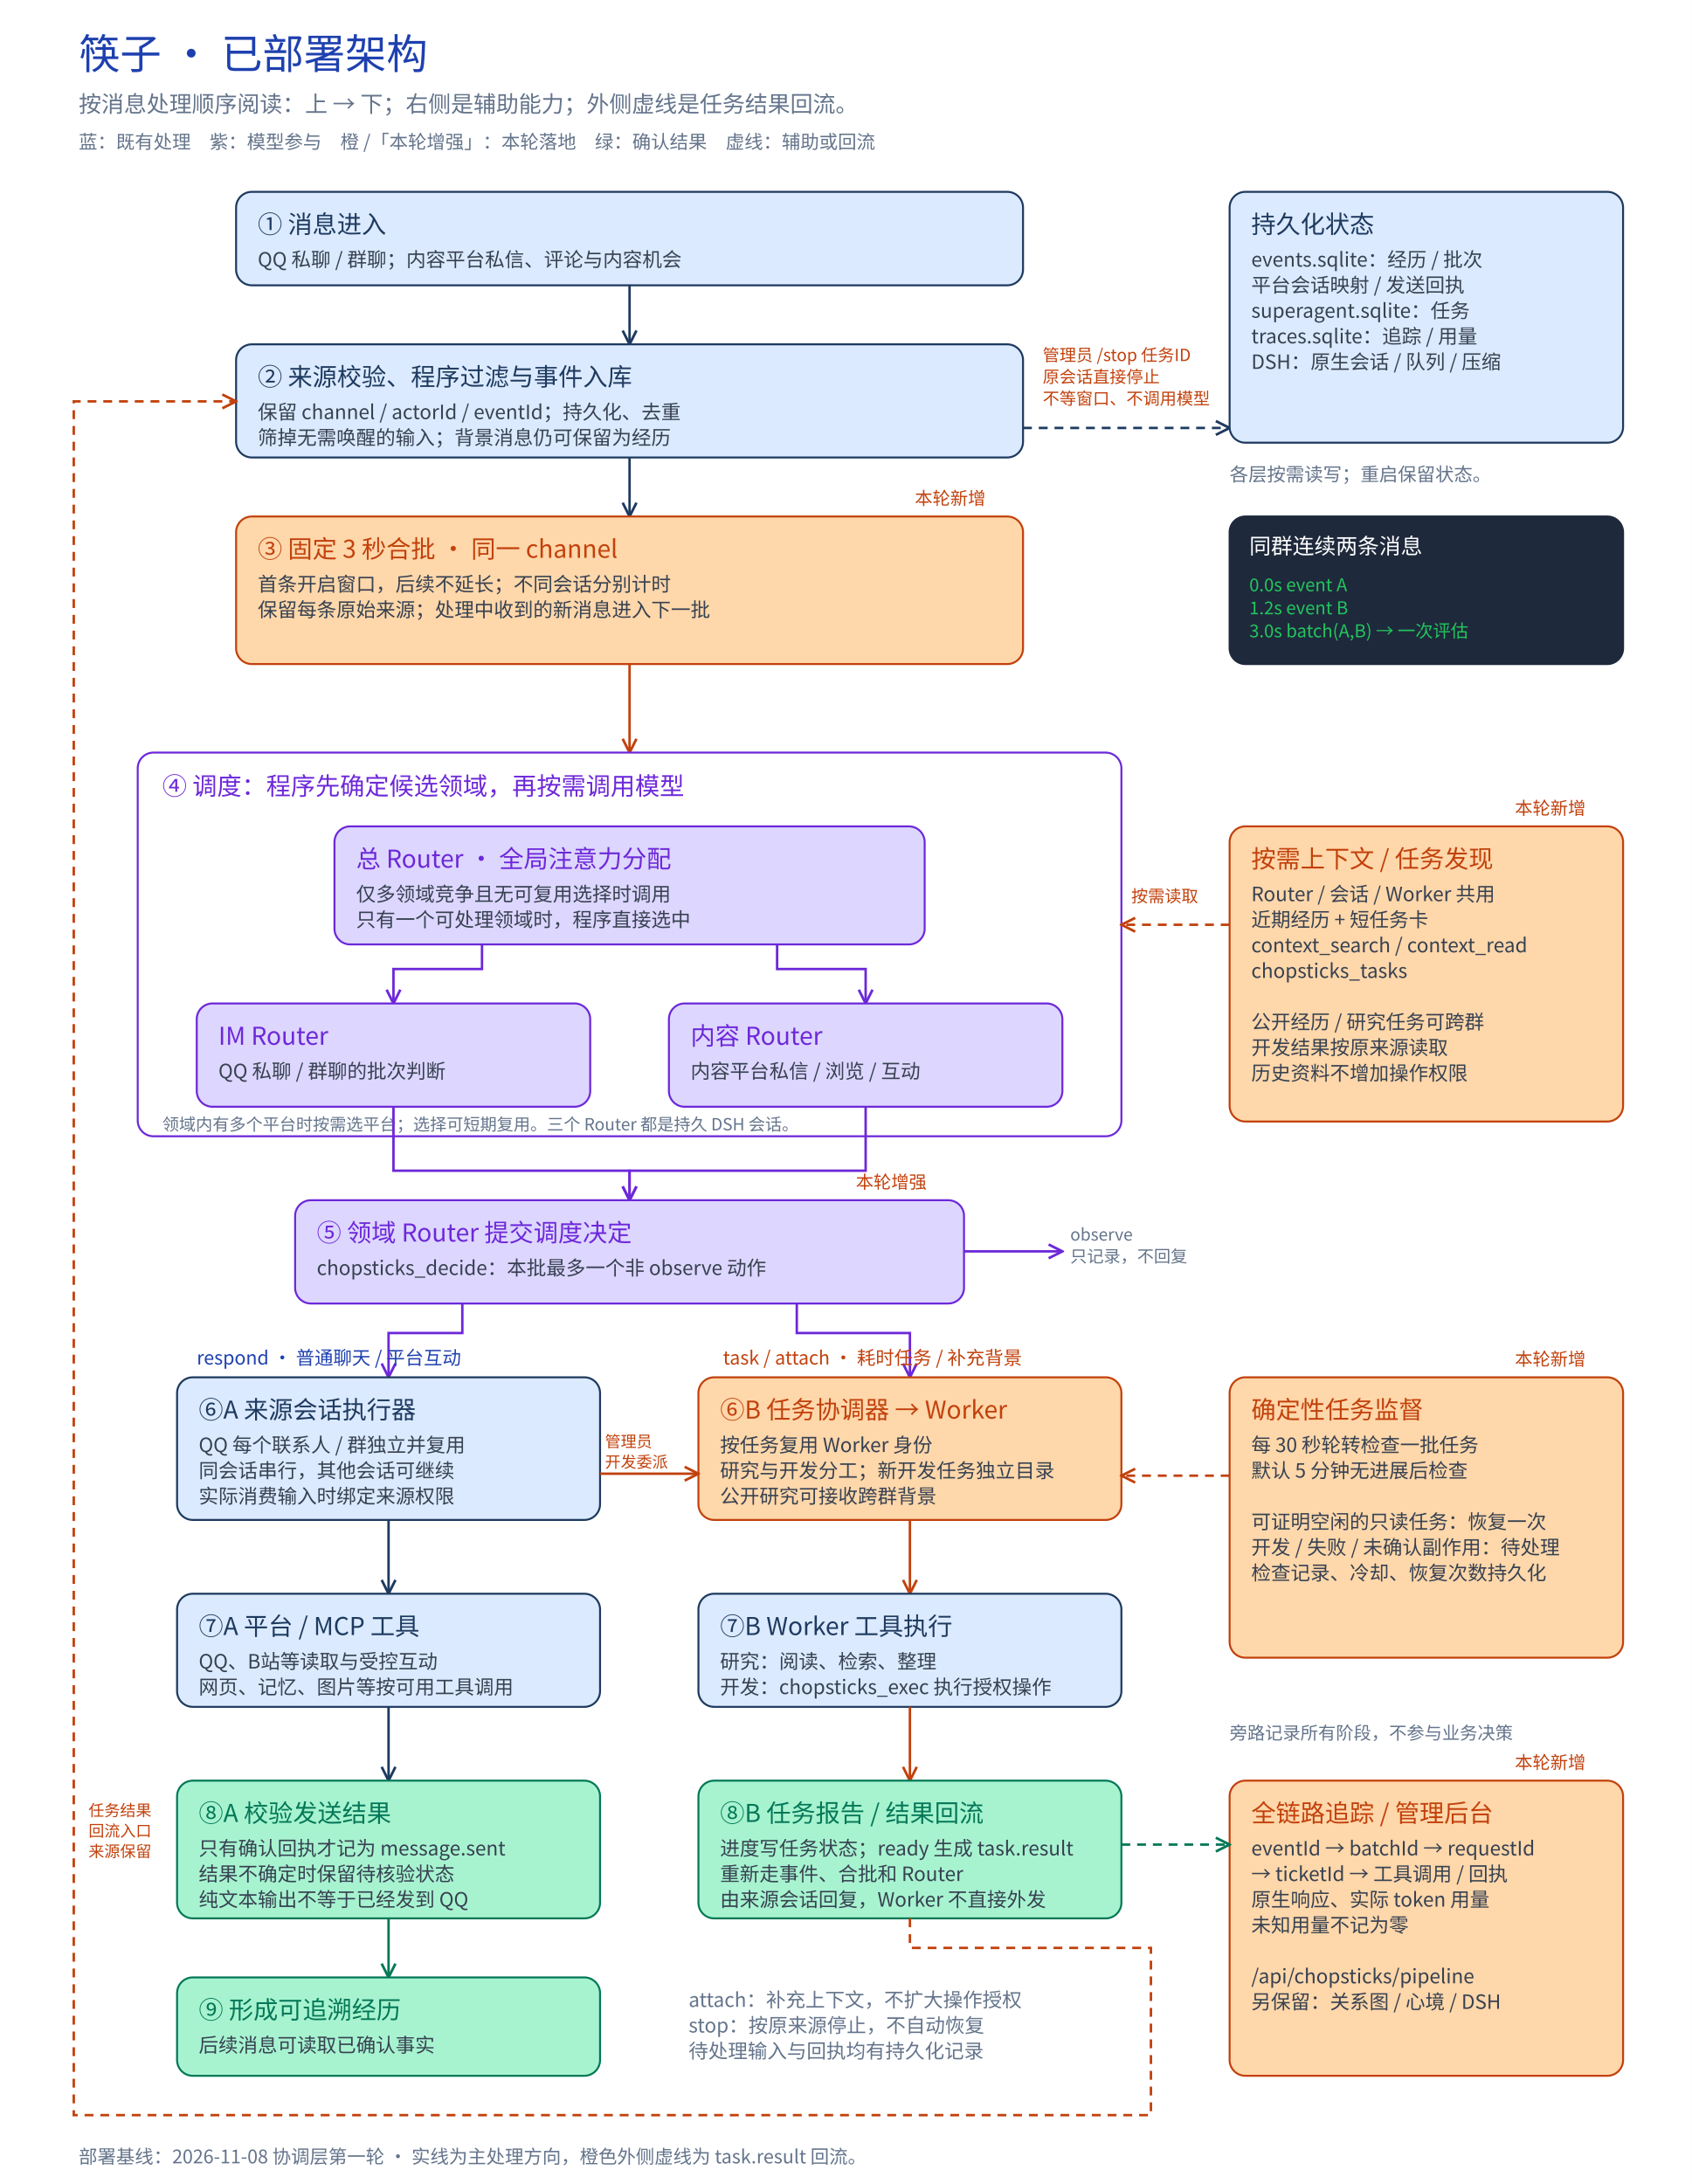
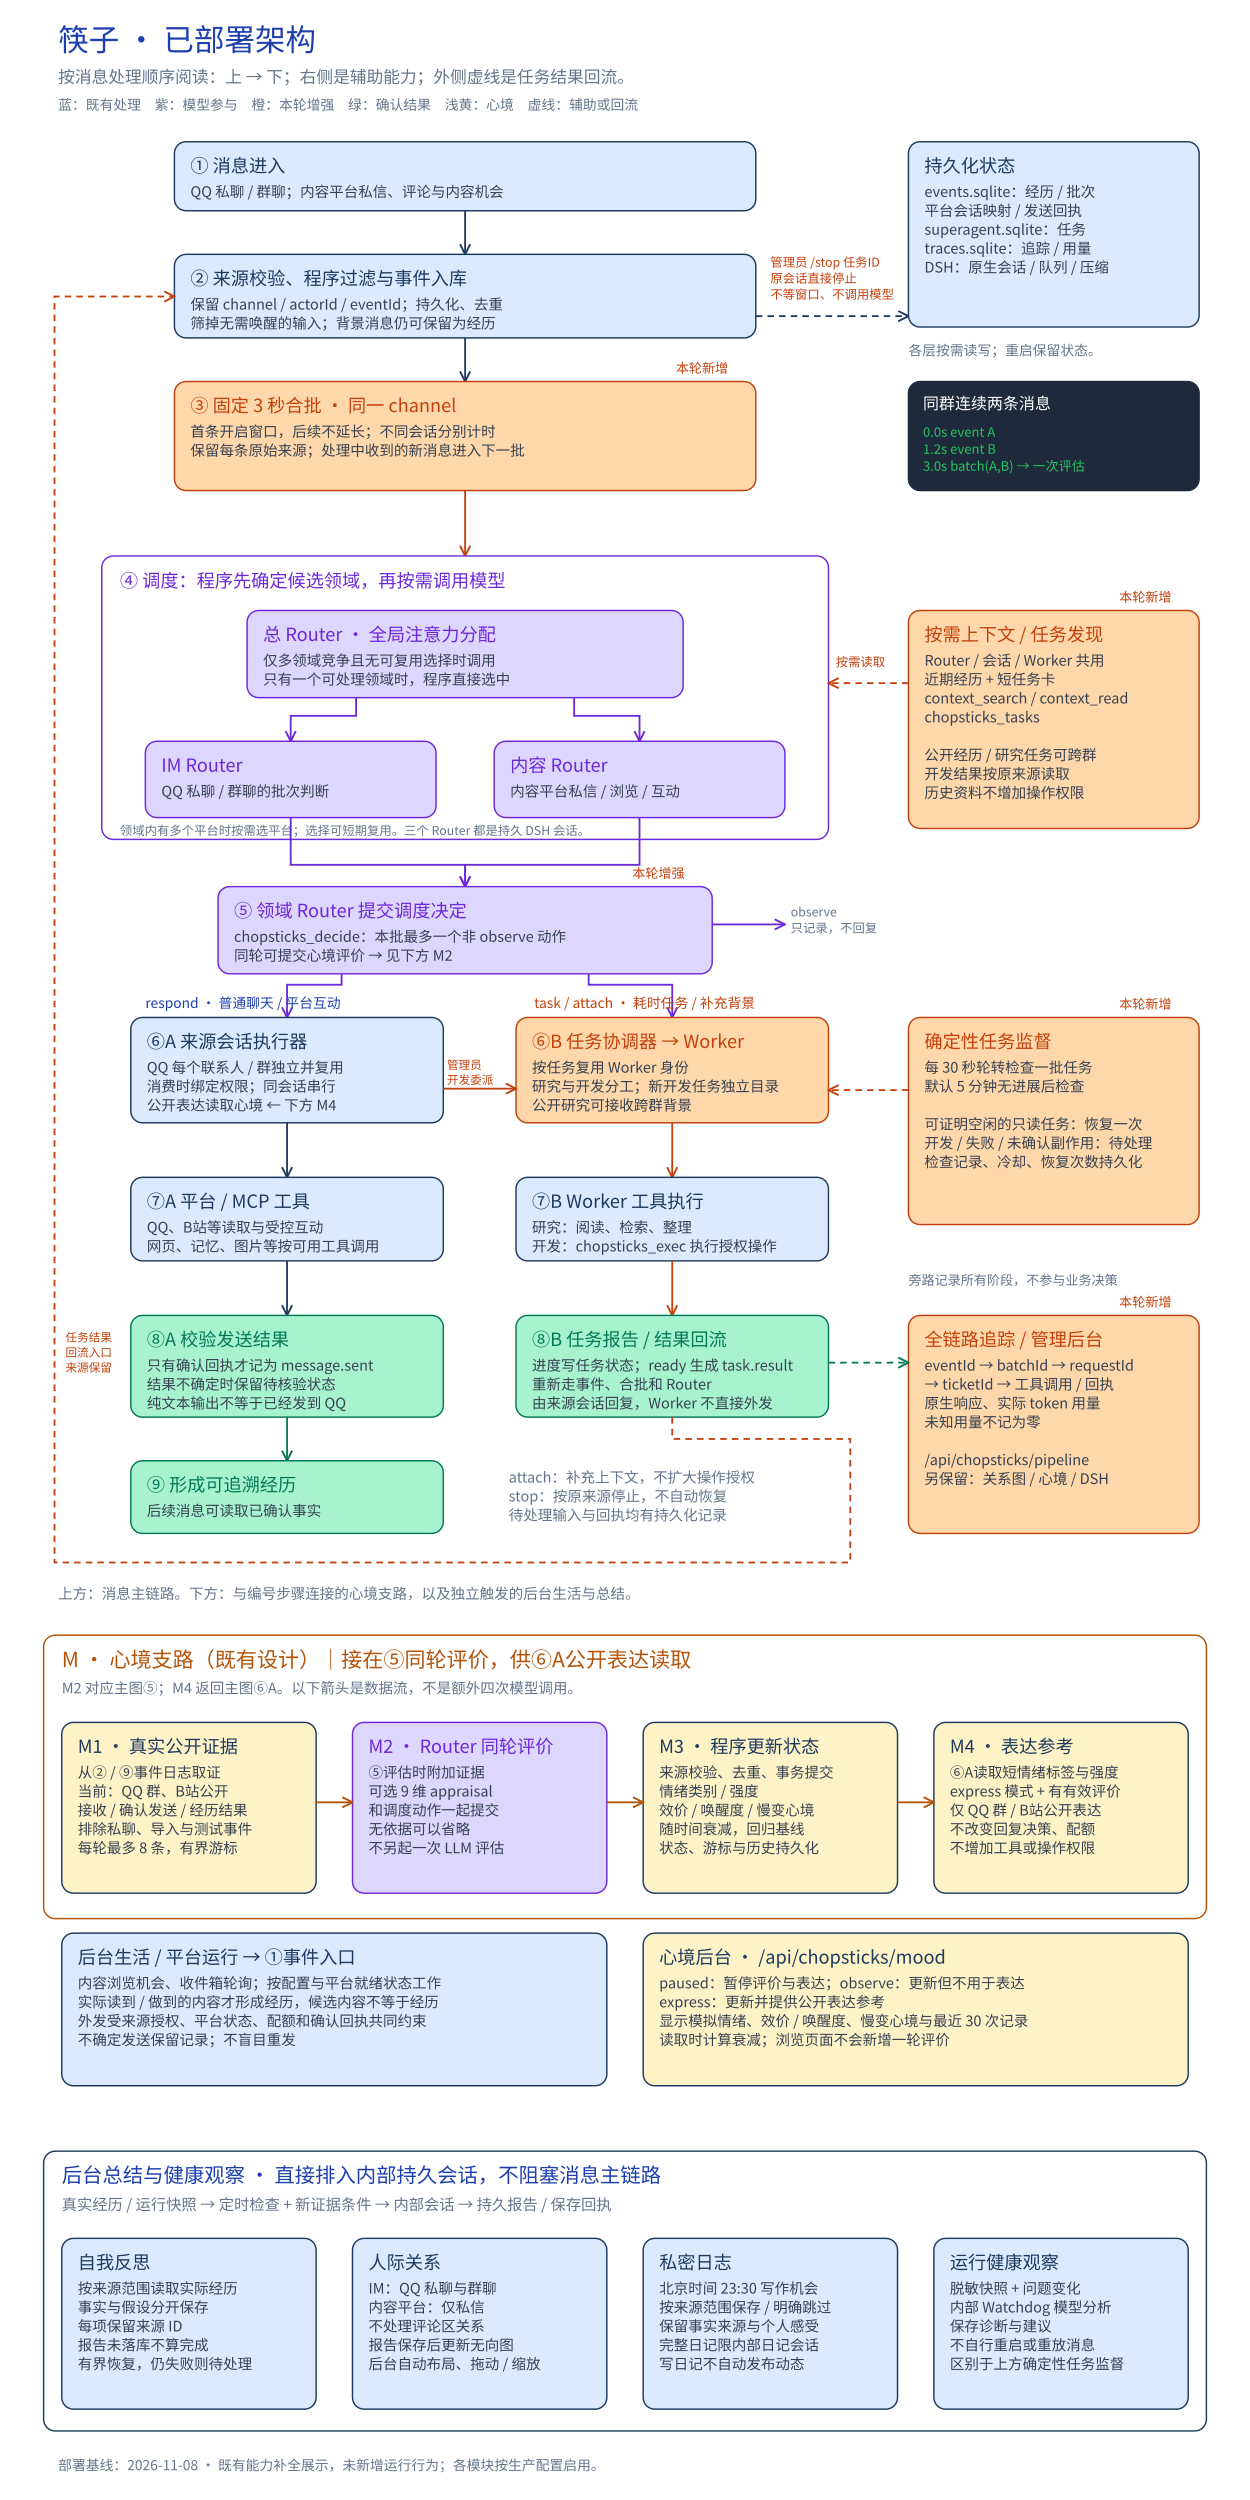
- <svg xmlns="http://www.w3.org/2000/svg" width="1720" height="2220" viewBox="0 0 1720 2220" role="img" aria-labelledby="title">
+ <svg xmlns="http://www.w3.org/2000/svg" width="1720" height="3440" viewBox="0 0 1720 3440" role="img" aria-labelledby="title">
  <defs>
    <marker id="047857" viewBox="0 0 10 10" refX="9" refY="5" markerWidth="7" markerHeight="7" orient="auto-start-reverse">
      <path d="M 1 1 L 9 5 L 1 9" fill="none" stroke="#047857" stroke-width="1.5" />
    </marker>
    <marker id="1e293b" viewBox="0 0 10 10" refX="9" refY="5" markerWidth="7" markerHeight="7" orient="auto-start-reverse">
      <path d="M 1 1 L 9 5 L 1 9" fill="none" stroke="#1e293b" stroke-width="1.5" />
    </marker>
    <marker id="1e3a5f" viewBox="0 0 10 10" refX="9" refY="5" markerWidth="7" markerHeight="7" orient="auto-start-reverse">
      <path d="M 1 1 L 9 5 L 1 9" fill="none" stroke="#1e3a5f" stroke-width="1.5" />
    </marker>
    <marker id="1e40af" viewBox="0 0 10 10" refX="9" refY="5" markerWidth="7" markerHeight="7" orient="auto-start-reverse">
      <path d="M 1 1 L 9 5 L 1 9" fill="none" stroke="#1e40af" stroke-width="1.5" />
    </marker>
    <marker id="22c55e" viewBox="0 0 10 10" refX="9" refY="5" markerWidth="7" markerHeight="7" orient="auto-start-reverse">
      <path d="M 1 1 L 9 5 L 1 9" fill="none" stroke="#22c55e" stroke-width="1.5" />
    </marker>
    <marker id="374151" viewBox="0 0 10 10" refX="9" refY="5" markerWidth="7" markerHeight="7" orient="auto-start-reverse">
      <path d="M 1 1 L 9 5 L 1 9" fill="none" stroke="#374151" stroke-width="1.5" />
    </marker>
    <marker id="64748b" viewBox="0 0 10 10" refX="9" refY="5" markerWidth="7" markerHeight="7" orient="auto-start-reverse">
      <path d="M 1 1 L 9 5 L 1 9" fill="none" stroke="#64748b" stroke-width="1.5" />
    </marker>
    <marker id="6d28d9" viewBox="0 0 10 10" refX="9" refY="5" markerWidth="7" markerHeight="7" orient="auto-start-reverse">
      <path d="M 1 1 L 9 5 L 1 9" fill="none" stroke="#6d28d9" stroke-width="1.5" />
    </marker>
    <marker id="a7f3d0" viewBox="0 0 10 10" refX="9" refY="5" markerWidth="7" markerHeight="7" orient="auto-start-reverse">
      <path d="M 1 1 L 9 5 L 1 9" fill="none" stroke="#a7f3d0" stroke-width="1.5" />
    </marker>
    <marker id="b45309" viewBox="0 0 10 10" refX="9" refY="5" markerWidth="7" markerHeight="7" orient="auto-start-reverse">
      <path d="M 1 1 L 9 5 L 1 9" fill="none" stroke="#b45309" stroke-width="1.5" />
    </marker>
    <marker id="c2410c" viewBox="0 0 10 10" refX="9" refY="5" markerWidth="7" markerHeight="7" orient="auto-start-reverse">
      <path d="M 1 1 L 9 5 L 1 9" fill="none" stroke="#c2410c" stroke-width="1.5" />
    </marker>
    <marker id="dbeafe" viewBox="0 0 10 10" refX="9" refY="5" markerWidth="7" markerHeight="7" orient="auto-start-reverse">
      <path d="M 1 1 L 9 5 L 1 9" fill="none" stroke="#dbeafe" stroke-width="1.5" />
    </marker>
    <marker id="ddd6fe" viewBox="0 0 10 10" refX="9" refY="5" markerWidth="7" markerHeight="7" orient="auto-start-reverse">
      <path d="M 1 1 L 9 5 L 1 9" fill="none" stroke="#ddd6fe" stroke-width="1.5" />
    </marker>
    <marker id="fed7aa" viewBox="0 0 10 10" refX="9" refY="5" markerWidth="7" markerHeight="7" orient="auto-start-reverse">
      <path d="M 1 1 L 9 5 L 1 9" fill="none" stroke="#fed7aa" stroke-width="1.5" />
    </marker>
    <marker id="fef3c7" viewBox="0 0 10 10" refX="9" refY="5" markerWidth="7" markerHeight="7" orient="auto-start-reverse">
      <path d="M 1 1 L 9 5 L 1 9" fill="none" stroke="#fef3c7" stroke-width="1.5" />
    </marker>
    <marker id="ffffff" viewBox="0 0 10 10" refX="9" refY="5" markerWidth="7" markerHeight="7" orient="auto-start-reverse">
      <path d="M 1 1 L 9 5 L 1 9" fill="none" stroke="#ffffff" stroke-width="1.5" />
    </marker>
  </defs>
  <rect width="100%" height="100%" fill="white" />
  <g font-family="Microsoft YaHei, Noto Sans CJK SC, sans-serif">
    <text fill="#1e40af" font-size="42" text-anchor="start">
      <tspan x="80" y="70.0">筷子 · 已部署架构</tspan>
    </text>
    <text fill="#64748b" font-size="23" text-anchor="start">
      <tspan x="80" y="114.0">按消息处理顺序阅读：上 → 下；右侧是辅助能力；外侧虚线是任务结果回流。</tspan>
    </text>
    <text fill="#64748b" font-size="19" text-anchor="start">
-       <tspan x="80" y="151.0">蓝：既有处理　紫：模型参与　橙 /「本轮增强」：本轮落地　绿：确认结果　虚线：辅助或回流</tspan>
+       <tspan x="80" y="151.0">蓝：既有处理　紫：模型参与　橙：本轮增强　绿：确认结果　浅黄：心境　虚线：辅助或回流</tspan>
    </text>
    <rect x="240" y="195" width="800" height="95" rx="16" fill="#dbeafe" stroke="#1e3a5f" stroke-width="2" />
    <text fill="#1e3a5f" font-size="25" text-anchor="start">
      <tspan x="262" y="237.0">① 消息进入</tspan>
    </text>
    <text fill="#374151" font-size="20" text-anchor="start">
      <tspan x="262" y="271.0">QQ 私聊 / 群聊；内容平台私信、评论与内容机会</tspan>
    </text>
    <polyline points="640,290 640,350" fill="none" stroke="#1e3a5f" stroke-width="2.5" marker-end="url(#1e3a5f)" />
    <rect x="240" y="350" width="800" height="115" rx="16" fill="#dbeafe" stroke="#1e3a5f" stroke-width="2" />
    <text fill="#1e3a5f" font-size="25" text-anchor="start">
      <tspan x="262" y="392.0">② 来源校验、程序过滤与事件入库</tspan>
    </text>
    <text fill="#374151" font-size="20" text-anchor="start">
      <tspan x="262" y="426.0">保留 channel / actorId / eventId；持久化、去重</tspan>
      <tspan x="262" y="452.0">筛掉无需唤醒的输入；背景消息仍可保留为经历</tspan>
    </text>
    <text fill="#c2410c" font-size="17" text-anchor="start">
      <tspan x="1060" y="367.0">管理员 /stop 任务ID</tspan>
      <tspan x="1060" y="389.1">原会话直接停止</tspan>
      <tspan x="1060" y="411.2">不等窗口、不调用模型</tspan>
    </text>
    <polyline points="1040,435 1250,435" fill="none" stroke="#1e3a5f" stroke-width="2.5" stroke-dasharray="9 7" marker-end="url(#1e3a5f)" />
    <polyline points="640,465 640,525" fill="none" stroke="#1e3a5f" stroke-width="2.5" marker-end="url(#1e3a5f)" />
    <rect x="240" y="525" width="800" height="150" rx="16" fill="#fed7aa" stroke="#c2410c" stroke-width="2" />
    <text fill="#c2410c" font-size="25" text-anchor="start">
      <tspan x="262" y="567.0">③ 固定 3 秒合批 · 同一 channel</tspan>
    </text>
    <text fill="#374151" font-size="20" text-anchor="start">
      <tspan x="262" y="601.0">首条开启窗口，后续不延长；不同会话分别计时</tspan>
      <tspan x="262" y="627.0">保留每条原始来源；处理中收到的新消息进入下一批</tspan>
    </text>
    <text fill="#c2410c" font-size="18" text-anchor="start">
      <tspan x="930" y="513.0">本轮新增</tspan>
    </text>
    <rect x="1250" y="195" width="400" height="255" rx="16" fill="#dbeafe" stroke="#1e3a5f" stroke-width="2" />
    <text fill="#1e3a5f" font-size="25" text-anchor="start">
      <tspan x="1272" y="237.0">持久化状态</tspan>
    </text>
    <text fill="#374151" font-size="20" text-anchor="start">
      <tspan x="1272" y="271.0">events.sqlite：经历 / 批次</tspan>
      <tspan x="1272" y="297.0">平台会话映射 / 发送回执</tspan>
      <tspan x="1272" y="323.0">superagent.sqlite：任务</tspan>
      <tspan x="1272" y="349.0">traces.sqlite：追踪 / 用量</tspan>
      <tspan x="1272" y="375.0">DSH：原生会话 / 队列 / 压缩</tspan>
    </text>
    <rect x="1250" y="525" width="400" height="150" rx="16" fill="#1e293b" stroke="#1e293b" stroke-width="2" />
    <text fill="#ffffff" font-size="22" text-anchor="start">
      <tspan x="1270" y="563.0">同群连续两条消息</tspan>
    </text>
    <text fill="#22c55e" font-size="18" text-anchor="start">
      <tspan x="1270" y="601.0">0.0s  event A</tspan>
      <tspan x="1270" y="624.4">1.2s  event B</tspan>
      <tspan x="1270" y="647.8">3.0s  batch(A,B) → 一次评估</tspan>
    </text>
    <polyline points="640,675 640,765" fill="none" stroke="#c2410c" stroke-width="2.5" marker-end="url(#c2410c)" />
    <rect x="140" y="765" width="1000" height="390" rx="16" fill="#ffffff" stroke="#6d28d9" stroke-width="2" />
    <text fill="#6d28d9" font-size="25" text-anchor="start">
      <tspan x="165" y="808.0">④ 调度：程序先确定候选领域，再按需调用模型</tspan>
    </text>
    <rect x="340" y="840" width="600" height="120" rx="16" fill="#ddd6fe" stroke="#6d28d9" stroke-width="2" />
    <text fill="#6d28d9" font-size="25" text-anchor="start">
      <tspan x="362" y="882.0">总 Router · 全局注意力分配</tspan>
    </text>
    <text fill="#374151" font-size="20" text-anchor="start">
      <tspan x="362" y="916.0">仅多领域竞争且无可复用选择时调用</tspan>
      <tspan x="362" y="942.0">只有一个可处理领域时，程序直接选中</tspan>
    </text>
    <polyline points="490,960 490,985 400,985 400,1020" fill="none" stroke="#6d28d9" stroke-width="2.5" marker-end="url(#6d28d9)" />
    <polyline points="790,960 790,985 880,985 880,1020" fill="none" stroke="#6d28d9" stroke-width="2.5" marker-end="url(#6d28d9)" />
    <rect x="200" y="1020" width="400" height="105" rx="16" fill="#ddd6fe" stroke="#6d28d9" stroke-width="2" />
    <text fill="#6d28d9" font-size="25" text-anchor="start">
      <tspan x="222" y="1062.0">IM Router</tspan>
    </text>
    <text fill="#374151" font-size="20" text-anchor="start">
      <tspan x="222" y="1096.0">QQ 私聊 / 群聊的批次判断</tspan>
    </text>
    <rect x="680" y="1020" width="400" height="105" rx="16" fill="#ddd6fe" stroke="#6d28d9" stroke-width="2" />
    <text fill="#6d28d9" font-size="25" text-anchor="start">
      <tspan x="702" y="1062.0">内容 Router</tspan>
    </text>
    <text fill="#374151" font-size="20" text-anchor="start">
      <tspan x="702" y="1096.0">内容平台私信 / 浏览 / 互动</tspan>
    </text>
    <text fill="#64748b" font-size="17" text-anchor="start">
      <tspan x="165" y="1149.0">领域内有多个平台时按需选平台；选择可短期复用。三个 Router 都是持久 DSH 会话。</tspan>
    </text>
    <polyline points="400,1125 400,1190 640,1190 640,1220" fill="none" stroke="#6d28d9" stroke-width="2.5" marker-end="url(#6d28d9)" />
    <polyline points="880,1125 880,1190 640,1190 640,1220" fill="none" stroke="#6d28d9" stroke-width="2.5" marker-end="url(#6d28d9)" />
-     <rect x="300" y="1220" width="680" height="105" rx="16" fill="#ddd6fe" stroke="#6d28d9" stroke-width="2" />
+     <rect x="300" y="1220" width="680" height="120" rx="16" fill="#ddd6fe" stroke="#6d28d9" stroke-width="2" />
    <text fill="#6d28d9" font-size="25" text-anchor="start">
      <tspan x="322" y="1262.0">⑤ 领域 Router 提交调度决定</tspan>
    </text>
    <text fill="#374151" font-size="20" text-anchor="start">
      <tspan x="322" y="1296.0">chopsticks_decide：本批最多一个非 observe 动作</tspan>
+       <tspan x="322" y="1322.0">同轮可提交心境评价 → 见下方 M2</tspan>
    </text>
    <text fill="#c2410c" font-size="18" text-anchor="start">
      <tspan x="870" y="1208.0">本轮增强</tspan>
    </text>
    <polyline points="980,1272 1080,1272" fill="none" stroke="#6d28d9" stroke-width="2.5" marker-end="url(#6d28d9)" />
    <text fill="#64748b" font-size="17" text-anchor="start">
      <tspan x="1088" y="1261.0">observe</tspan>
      <tspan x="1088" y="1283.1">只记录，不回复</tspan>
    </text>
    <rect x="1250" y="840" width="400" height="300" rx="16" fill="#fed7aa" stroke="#c2410c" stroke-width="2" />
    <text fill="#c2410c" font-size="25" text-anchor="start">
      <tspan x="1272" y="882.0">按需上下文 / 任务发现</tspan>
    </text>
    <text fill="#374151" font-size="20" text-anchor="start">
      <tspan x="1272" y="916.0">Router / 会话 / Worker 共用</tspan>
      <tspan x="1272" y="942.0">近期经历 + 短任务卡</tspan>
      <tspan x="1272" y="968.0">context_search / context_read</tspan>
      <tspan x="1272" y="994.0">chopsticks_tasks</tspan>
      <tspan x="1272" y="1020.0" />
      <tspan x="1272" y="1046.0">公开经历 / 研究任务可跨群</tspan>
      <tspan x="1272" y="1072.0">开发结果按原来源读取</tspan>
      <tspan x="1272" y="1098.0">历史资料不增加操作权限</tspan>
    </text>
    <text fill="#c2410c" font-size="18" text-anchor="start">
      <tspan x="1540" y="828.0">本轮新增</tspan>
    </text>
    <polyline points="1250,940 1140,940" fill="none" stroke="#c2410c" stroke-width="2.5" stroke-dasharray="9 7" marker-end="url(#c2410c)" />
    <text fill="#c2410c" font-size="17" text-anchor="start">
      <tspan x="1150" y="917.0">按需读取</tspan>
    </text>
    <text fill="#64748b" font-size="19" text-anchor="start">
      <tspan x="1250" y="489.0">各层按需读写；重启保留状态。</tspan>
    </text>
-     <polyline points="470,1325 470,1355 395,1355 395,1400" fill="none" stroke="#6d28d9" stroke-width="2.5" marker-end="url(#6d28d9)" />
-     <polyline points="810,1325 810,1355 925,1355 925,1400" fill="none" stroke="#6d28d9" stroke-width="2.5" marker-end="url(#6d28d9)" />
+     <polyline points="470,1340 470,1355 395,1355 395,1400" fill="none" stroke="#6d28d9" stroke-width="2.5" marker-end="url(#6d28d9)" />
+     <polyline points="810,1340 810,1355 925,1355 925,1400" fill="none" stroke="#6d28d9" stroke-width="2.5" marker-end="url(#6d28d9)" />
    <text fill="#1e40af" font-size="19" text-anchor="start">
      <tspan x="200" y="1387.0">respond · 普通聊天 / 平台互动</tspan>
    </text>
    <text fill="#c2410c" font-size="19" text-anchor="start">
      <tspan x="735" y="1387.0">task / attach · 耗时任务 / 补充背景</tspan>
    </text>
    <rect x="180" y="1400" width="430" height="145" rx="16" fill="#dbeafe" stroke="#1e3a5f" stroke-width="2" />
    <text fill="#1e3a5f" font-size="25" text-anchor="start">
      <tspan x="202" y="1442.0">⑥A 来源会话执行器</tspan>
    </text>
    <text fill="#374151" font-size="20" text-anchor="start">
      <tspan x="202" y="1476.0">QQ 每个联系人 / 群独立并复用</tspan>
-       <tspan x="202" y="1502.0">同会话串行，其他会话可继续</tspan>
-       <tspan x="202" y="1528.0">实际消费输入时绑定来源权限</tspan>
+       <tspan x="202" y="1502.0">消费时绑定权限；同会话串行</tspan>
+       <tspan x="202" y="1528.0">公开表达读取心境 ← 下方 M4</tspan>
    </text>
    <rect x="710" y="1400" width="430" height="145" rx="16" fill="#fed7aa" stroke="#c2410c" stroke-width="2" />
    <text fill="#c2410c" font-size="25" text-anchor="start">
      <tspan x="732" y="1442.0">⑥B 任务协调器 → Worker</tspan>
    </text>
    <text fill="#374151" font-size="20" text-anchor="start">
      <tspan x="732" y="1476.0">按任务复用 Worker 身份</tspan>
      <tspan x="732" y="1502.0">研究与开发分工；新开发任务独立目录</tspan>
      <tspan x="732" y="1528.0">公开研究可接收跨群背景</tspan>
    </text>
    <polyline points="610,1498 710,1498" fill="none" stroke="#c2410c" stroke-width="2.5" marker-end="url(#c2410c)" />
    <text fill="#c2410c" font-size="16" text-anchor="start">
      <tspan x="615" y="1471.0">管理员</tspan>
      <tspan x="615" y="1491.8">开发委派</tspan>
    </text>
    <polyline points="395,1545 395,1620" fill="none" stroke="#1e3a5f" stroke-width="2.5" marker-end="url(#1e3a5f)" />
    <polyline points="925,1545 925,1620" fill="none" stroke="#c2410c" stroke-width="2.5" marker-end="url(#c2410c)" />
    <rect x="180" y="1620" width="430" height="115" rx="16" fill="#dbeafe" stroke="#1e3a5f" stroke-width="2" />
    <text fill="#1e3a5f" font-size="25" text-anchor="start">
      <tspan x="202" y="1662.0">⑦A 平台 / MCP 工具</tspan>
    </text>
    <text fill="#374151" font-size="20" text-anchor="start">
      <tspan x="202" y="1696.0">QQ、B站等读取与受控互动</tspan>
      <tspan x="202" y="1722.0">网页、记忆、图片等按可用工具调用</tspan>
    </text>
    <rect x="710" y="1620" width="430" height="115" rx="16" fill="#dbeafe" stroke="#1e3a5f" stroke-width="2" />
    <text fill="#1e3a5f" font-size="25" text-anchor="start">
      <tspan x="732" y="1662.0">⑦B Worker 工具执行</tspan>
    </text>
    <text fill="#374151" font-size="20" text-anchor="start">
      <tspan x="732" y="1696.0">研究：阅读、检索、整理</tspan>
      <tspan x="732" y="1722.0">开发：chopsticks_exec 执行授权操作</tspan>
    </text>
    <polyline points="395,1735 395,1810" fill="none" stroke="#1e3a5f" stroke-width="2.5" marker-end="url(#1e3a5f)" />
    <polyline points="925,1735 925,1810" fill="none" stroke="#c2410c" stroke-width="2.5" marker-end="url(#c2410c)" />
    <rect x="180" y="1810" width="430" height="140" rx="16" fill="#a7f3d0" stroke="#047857" stroke-width="2" />
    <text fill="#047857" font-size="25" text-anchor="start">
      <tspan x="202" y="1852.0">⑧A 校验发送结果</tspan>
    </text>
    <text fill="#374151" font-size="20" text-anchor="start">
      <tspan x="202" y="1886.0">只有确认回执才记为 message.sent</tspan>
      <tspan x="202" y="1912.0">结果不确定时保留待核验状态</tspan>
      <tspan x="202" y="1938.0">纯文本输出不等于已经发到 QQ</tspan>
    </text>
    <rect x="710" y="1810" width="430" height="140" rx="16" fill="#a7f3d0" stroke="#047857" stroke-width="2" />
    <text fill="#047857" font-size="25" text-anchor="start">
      <tspan x="732" y="1852.0">⑧B 任务报告 / 结果回流</tspan>
    </text>
    <text fill="#374151" font-size="20" text-anchor="start">
      <tspan x="732" y="1886.0">进度写任务状态；ready 生成 task.result</tspan>
      <tspan x="732" y="1912.0">重新走事件、合批和 Router</tspan>
      <tspan x="732" y="1938.0">由来源会话回复，Worker 不直接外发</tspan>
    </text>
    <polyline points="395,1950 395,2010" fill="none" stroke="#047857" stroke-width="2.5" marker-end="url(#047857)" />
    <rect x="180" y="2010" width="430" height="100" rx="16" fill="#a7f3d0" stroke="#047857" stroke-width="2" />
    <text fill="#047857" font-size="25" text-anchor="start">
      <tspan x="202" y="2052.0">⑨ 形成可追溯经历</tspan>
    </text>
    <text fill="#374151" font-size="20" text-anchor="start">
      <tspan x="202" y="2086.0">后续消息可读取已确认事实</tspan>
    </text>
    <polyline points="925,1950 925,1980 1170,1980 1170,2150 75,2150 75,408 240,408" fill="none" stroke="#c2410c" stroke-width="2.5" stroke-dasharray="9 7" marker-end="url(#c2410c)" />
    <text fill="#c2410c" font-size="16" text-anchor="start">
      <tspan x="90" y="1846.0">任务结果</tspan>
      <tspan x="90" y="1866.8">回流入口</tspan>
      <tspan x="90" y="1887.6">来源保留</tspan>
    </text>
    <text fill="#64748b" font-size="20" text-anchor="start">
      <tspan x="700" y="2040.0">attach：补充上下文，不扩大操作授权</tspan>
      <tspan x="700" y="2066.0">stop：按原来源停止，不自动恢复</tspan>
      <tspan x="700" y="2092.0">待处理输入与回执均有持久化记录</tspan>
    </text>
    <rect x="1250" y="1400" width="400" height="285" rx="16" fill="#fed7aa" stroke="#c2410c" stroke-width="2" />
    <text fill="#c2410c" font-size="25" text-anchor="start">
      <tspan x="1272" y="1442.0">确定性任务监督</tspan>
    </text>
    <text fill="#374151" font-size="20" text-anchor="start">
      <tspan x="1272" y="1476.0">每 30 秒轮转检查一批任务</tspan>
      <tspan x="1272" y="1502.0">默认 5 分钟无进展后检查</tspan>
      <tspan x="1272" y="1528.0" />
      <tspan x="1272" y="1554.0">可证明空闲的只读任务：恢复一次</tspan>
      <tspan x="1272" y="1580.0">开发 / 失败 / 未确认副作用：待处理</tspan>
      <tspan x="1272" y="1606.0">检查记录、冷却、恢复次数持久化</tspan>
    </text>
    <text fill="#c2410c" font-size="18" text-anchor="start">
      <tspan x="1540" y="1388.0">本轮新增</tspan>
    </text>
    <polyline points="1250,1500 1140,1500" fill="none" stroke="#c2410c" stroke-width="2.5" stroke-dasharray="9 7" marker-end="url(#c2410c)" />
    <rect x="1250" y="1810" width="400" height="300" rx="16" fill="#fed7aa" stroke="#c2410c" stroke-width="2" />
    <text fill="#c2410c" font-size="25" text-anchor="start">
      <tspan x="1272" y="1852.0">全链路追踪 / 管理后台</tspan>
    </text>
    <text fill="#374151" font-size="20" text-anchor="start">
      <tspan x="1272" y="1886.0">eventId → batchId → requestId</tspan>
      <tspan x="1272" y="1912.0">→ ticketId → 工具调用 / 回执</tspan>
      <tspan x="1272" y="1938.0">原生响应、实际 token 用量</tspan>
      <tspan x="1272" y="1964.0">未知用量不记为零</tspan>
      <tspan x="1272" y="1990.0" />
      <tspan x="1272" y="2016.0">/api/chopsticks/pipeline</tspan>
      <tspan x="1272" y="2042.0">另保留：关系图 / 心境 / DSH</tspan>
    </text>
    <text fill="#c2410c" font-size="18" text-anchor="start">
      <tspan x="1540" y="1798.0">本轮新增</tspan>
    </text>
    <polyline points="1140,1875 1250,1875" fill="none" stroke="#047857" stroke-width="2.5" stroke-dasharray="9 7" marker-end="url(#047857)" />
    <text fill="#64748b" font-size="18" text-anchor="start">
      <tspan x="1250" y="1768.0">旁路记录所有阶段，不参与业务决策</tspan>
    </text>
+     <text fill="#64748b" font-size="20" text-anchor="start">
+       <tspan x="80" y="2200.0">上方：消息主链路。下方：与编号步骤连接的心境支路，以及独立触发的后台生活与总结。</tspan>
+     </text>
+     <rect x="60" y="2250" width="1600" height="390" rx="16" fill="#ffffff" stroke="#b45309" stroke-width="2" />
+     <text fill="#b45309" font-size="29" text-anchor="start">
+       <tspan x="85" y="2294.0">M · 心境支路（既有设计）｜接在⑤同轮评价，供⑥A公开表达读取</tspan>
+     </text>
+     <text fill="#64748b" font-size="20" text-anchor="start">
+       <tspan x="85" y="2330.0">M2 对应主图⑤；M4 返回主图⑥A。以下箭头是数据流，不是额外四次模型调用。</tspan>
+     </text>
+     <rect x="85" y="2370" width="350" height="235" rx="16" fill="#fef3c7" stroke="#1e3a5f" stroke-width="2" />
+     <text fill="#1e3a5f" font-size="25" text-anchor="start">
+       <tspan x="107" y="2412.0">M1 · 真实公开证据</tspan>
+     </text>
+     <text fill="#374151" font-size="20" text-anchor="start">
+       <tspan x="107" y="2446.0">从② / ⑨事件日志取证</tspan>
+       <tspan x="107" y="2472.0">当前：QQ 群、B站公开</tspan>
+       <tspan x="107" y="2498.0">接收 / 确认发送 / 经历结果</tspan>
+       <tspan x="107" y="2524.0">排除私聊、导入与测试事件</tspan>
+       <tspan x="107" y="2550.0">每轮最多 8 条，有界游标</tspan>
+     </text>
+     <rect x="485" y="2370" width="350" height="235" rx="16" fill="#ddd6fe" stroke="#6d28d9" stroke-width="2" />
+     <text fill="#6d28d9" font-size="25" text-anchor="start">
+       <tspan x="507" y="2412.0">M2 · Router 同轮评价</tspan>
+     </text>
+     <text fill="#374151" font-size="20" text-anchor="start">
+       <tspan x="507" y="2446.0">⑤评估时附加证据</tspan>
+       <tspan x="507" y="2472.0">可选 9 维 appraisal</tspan>
+       <tspan x="507" y="2498.0">和调度动作一起提交</tspan>
+       <tspan x="507" y="2524.0">无依据可以省略</tspan>
+       <tspan x="507" y="2550.0">不另起一次 LLM 评估</tspan>
+     </text>
+     <rect x="885" y="2370" width="350" height="235" rx="16" fill="#fef3c7" stroke="#1e3a5f" stroke-width="2" />
+     <text fill="#1e3a5f" font-size="25" text-anchor="start">
+       <tspan x="907" y="2412.0">M3 · 程序更新状态</tspan>
+     </text>
+     <text fill="#374151" font-size="20" text-anchor="start">
+       <tspan x="907" y="2446.0">来源校验、去重、事务提交</tspan>
+       <tspan x="907" y="2472.0">情绪类别 / 强度</tspan>
+       <tspan x="907" y="2498.0">效价 / 唤醒度 / 慢变心境</tspan>
+       <tspan x="907" y="2524.0">随时间衰减，回归基线</tspan>
+       <tspan x="907" y="2550.0">状态、游标与历史持久化</tspan>
+     </text>
+     <rect x="1285" y="2370" width="350" height="235" rx="16" fill="#fef3c7" stroke="#1e3a5f" stroke-width="2" />
+     <text fill="#1e3a5f" font-size="25" text-anchor="start">
+       <tspan x="1307" y="2412.0">M4 · 表达参考</tspan>
+     </text>
+     <text fill="#374151" font-size="20" text-anchor="start">
+       <tspan x="1307" y="2446.0">⑥A读取短情绪标签与强度</tspan>
+       <tspan x="1307" y="2472.0">express 模式 + 有有效评价</tspan>
+       <tspan x="1307" y="2498.0">仅 QQ 群 / B站公开表达</tspan>
+       <tspan x="1307" y="2524.0">不改变回复决策、配额</tspan>
+       <tspan x="1307" y="2550.0">不增加工具或操作权限</tspan>
+     </text>
+     <polyline points="435,2480 485,2480" fill="none" stroke="#b45309" stroke-width="2.5" marker-end="url(#b45309)" />
+     <polyline points="835,2480 885,2480" fill="none" stroke="#b45309" stroke-width="2.5" marker-end="url(#b45309)" />
+     <polyline points="1235,2480 1285,2480" fill="none" stroke="#b45309" stroke-width="2.5" marker-end="url(#b45309)" />
+     <rect x="85" y="2660" width="750" height="210" rx="16" fill="#dbeafe" stroke="#1e3a5f" stroke-width="2" />
+     <text fill="#1e3a5f" font-size="25" text-anchor="start">
+       <tspan x="107" y="2702.0">后台生活 / 平台运行 → ①事件入口</tspan>
+     </text>
+     <text fill="#374151" font-size="20" text-anchor="start">
+       <tspan x="107" y="2736.0">内容浏览机会、收件箱轮询；按配置与平台就绪状态工作</tspan>
+       <tspan x="107" y="2762.0">实际读到 / 做到的内容才形成经历，候选内容不等于经历</tspan>
+       <tspan x="107" y="2788.0">外发受来源授权、平台状态、配额和确认回执共同约束</tspan>
+       <tspan x="107" y="2814.0">不确定发送保留记录；不盲目重发</tspan>
+     </text>
+     <rect x="885" y="2660" width="750" height="210" rx="16" fill="#fef3c7" stroke="#1e3a5f" stroke-width="2" />
+     <text fill="#1e3a5f" font-size="25" text-anchor="start">
+       <tspan x="907" y="2702.0">心境后台 · /api/chopsticks/mood</tspan>
+     </text>
+     <text fill="#374151" font-size="20" text-anchor="start">
+       <tspan x="907" y="2736.0">paused：暂停评价与表达；observe：更新但不用于表达</tspan>
+       <tspan x="907" y="2762.0">express：更新并提供公开表达参考</tspan>
+       <tspan x="907" y="2788.0">显示模拟情绪、效价 / 唤醒度、慢变心境与最近 30 次记录</tspan>
+       <tspan x="907" y="2814.0">读取时计算衰减；浏览页面不会新增一轮评价</tspan>
+     </text>
+     <rect x="60" y="2960" width="1600" height="385" rx="16" fill="#ffffff" stroke="#1e3a5f" stroke-width="2" />
+     <text fill="#1e40af" font-size="28" text-anchor="start">
+       <tspan x="85" y="3003.0">后台总结与健康观察 · 直接排入内部持久会话，不阻塞消息主链路</tspan>
+     </text>
+     <text fill="#64748b" font-size="21" text-anchor="start">
+       <tspan x="85" y="3041.0">真实经历 / 运行快照 → 定时检查 + 新证据条件 → 内部会话 → 持久报告 / 保存回执</tspan>
+     </text>
+     <rect x="85" y="3080" width="350" height="235" rx="16" fill="#dbeafe" stroke="#1e3a5f" stroke-width="2" />
+     <text fill="#1e3a5f" font-size="25" text-anchor="start">
+       <tspan x="107" y="3122.0">自我反思</tspan>
+     </text>
+     <text fill="#374151" font-size="20" text-anchor="start">
+       <tspan x="107" y="3156.0">按来源范围读取实际经历</tspan>
+       <tspan x="107" y="3182.0">事实与假设分开保存</tspan>
+       <tspan x="107" y="3208.0">每项保留来源 ID</tspan>
+       <tspan x="107" y="3234.0">报告未落库不算完成</tspan>
+       <tspan x="107" y="3260.0">有界恢复，仍失败则待处理</tspan>
+     </text>
+     <rect x="485" y="3080" width="350" height="235" rx="16" fill="#dbeafe" stroke="#1e3a5f" stroke-width="2" />
+     <text fill="#1e3a5f" font-size="25" text-anchor="start">
+       <tspan x="507" y="3122.0">人际关系</tspan>
+     </text>
+     <text fill="#374151" font-size="20" text-anchor="start">
+       <tspan x="507" y="3156.0">IM：QQ 私聊与群聊</tspan>
+       <tspan x="507" y="3182.0">内容平台：仅私信</tspan>
+       <tspan x="507" y="3208.0">不处理评论区关系</tspan>
+       <tspan x="507" y="3234.0">报告保存后更新无向图</tspan>
+       <tspan x="507" y="3260.0">后台自动布局、拖动 / 缩放</tspan>
+     </text>
+     <rect x="885" y="3080" width="350" height="235" rx="16" fill="#dbeafe" stroke="#1e3a5f" stroke-width="2" />
+     <text fill="#1e3a5f" font-size="25" text-anchor="start">
+       <tspan x="907" y="3122.0">私密日志</tspan>
+     </text>
+     <text fill="#374151" font-size="20" text-anchor="start">
+       <tspan x="907" y="3156.0">北京时间 23:30 写作机会</tspan>
+       <tspan x="907" y="3182.0">按来源范围保存 / 明确跳过</tspan>
+       <tspan x="907" y="3208.0">保留事实来源与个人感受</tspan>
+       <tspan x="907" y="3234.0">完整日记限内部日记会话</tspan>
+       <tspan x="907" y="3260.0">写日记不自动发布动态</tspan>
+     </text>
+     <rect x="1285" y="3080" width="350" height="235" rx="16" fill="#dbeafe" stroke="#1e3a5f" stroke-width="2" />
+     <text fill="#1e3a5f" font-size="25" text-anchor="start">
+       <tspan x="1307" y="3122.0">运行健康观察</tspan>
+     </text>
+     <text fill="#374151" font-size="20" text-anchor="start">
+       <tspan x="1307" y="3156.0">脱敏快照 + 问题变化</tspan>
+       <tspan x="1307" y="3182.0">内部 Watchdog 模型分析</tspan>
+       <tspan x="1307" y="3208.0">保存诊断与建议</tspan>
+       <tspan x="1307" y="3234.0">不自行重启或重放消息</tspan>
+       <tspan x="1307" y="3260.0">区别于上方确定性任务监督</tspan>
+     </text>
    <text fill="#64748b" font-size="19" text-anchor="start">
-       <tspan x="80" y="2199.0">部署基线：2026-11-08 协调层第一轮 · 实线为主处理方向，橙色外侧虚线为 task.result 回流。</tspan>
+       <tspan x="80" y="3399.0">部署基线：2026-11-08 · 既有能力补全展示，未新增运行行为；各模块按生产配置启用。</tspan>
    </text>
  </g>
</svg>
